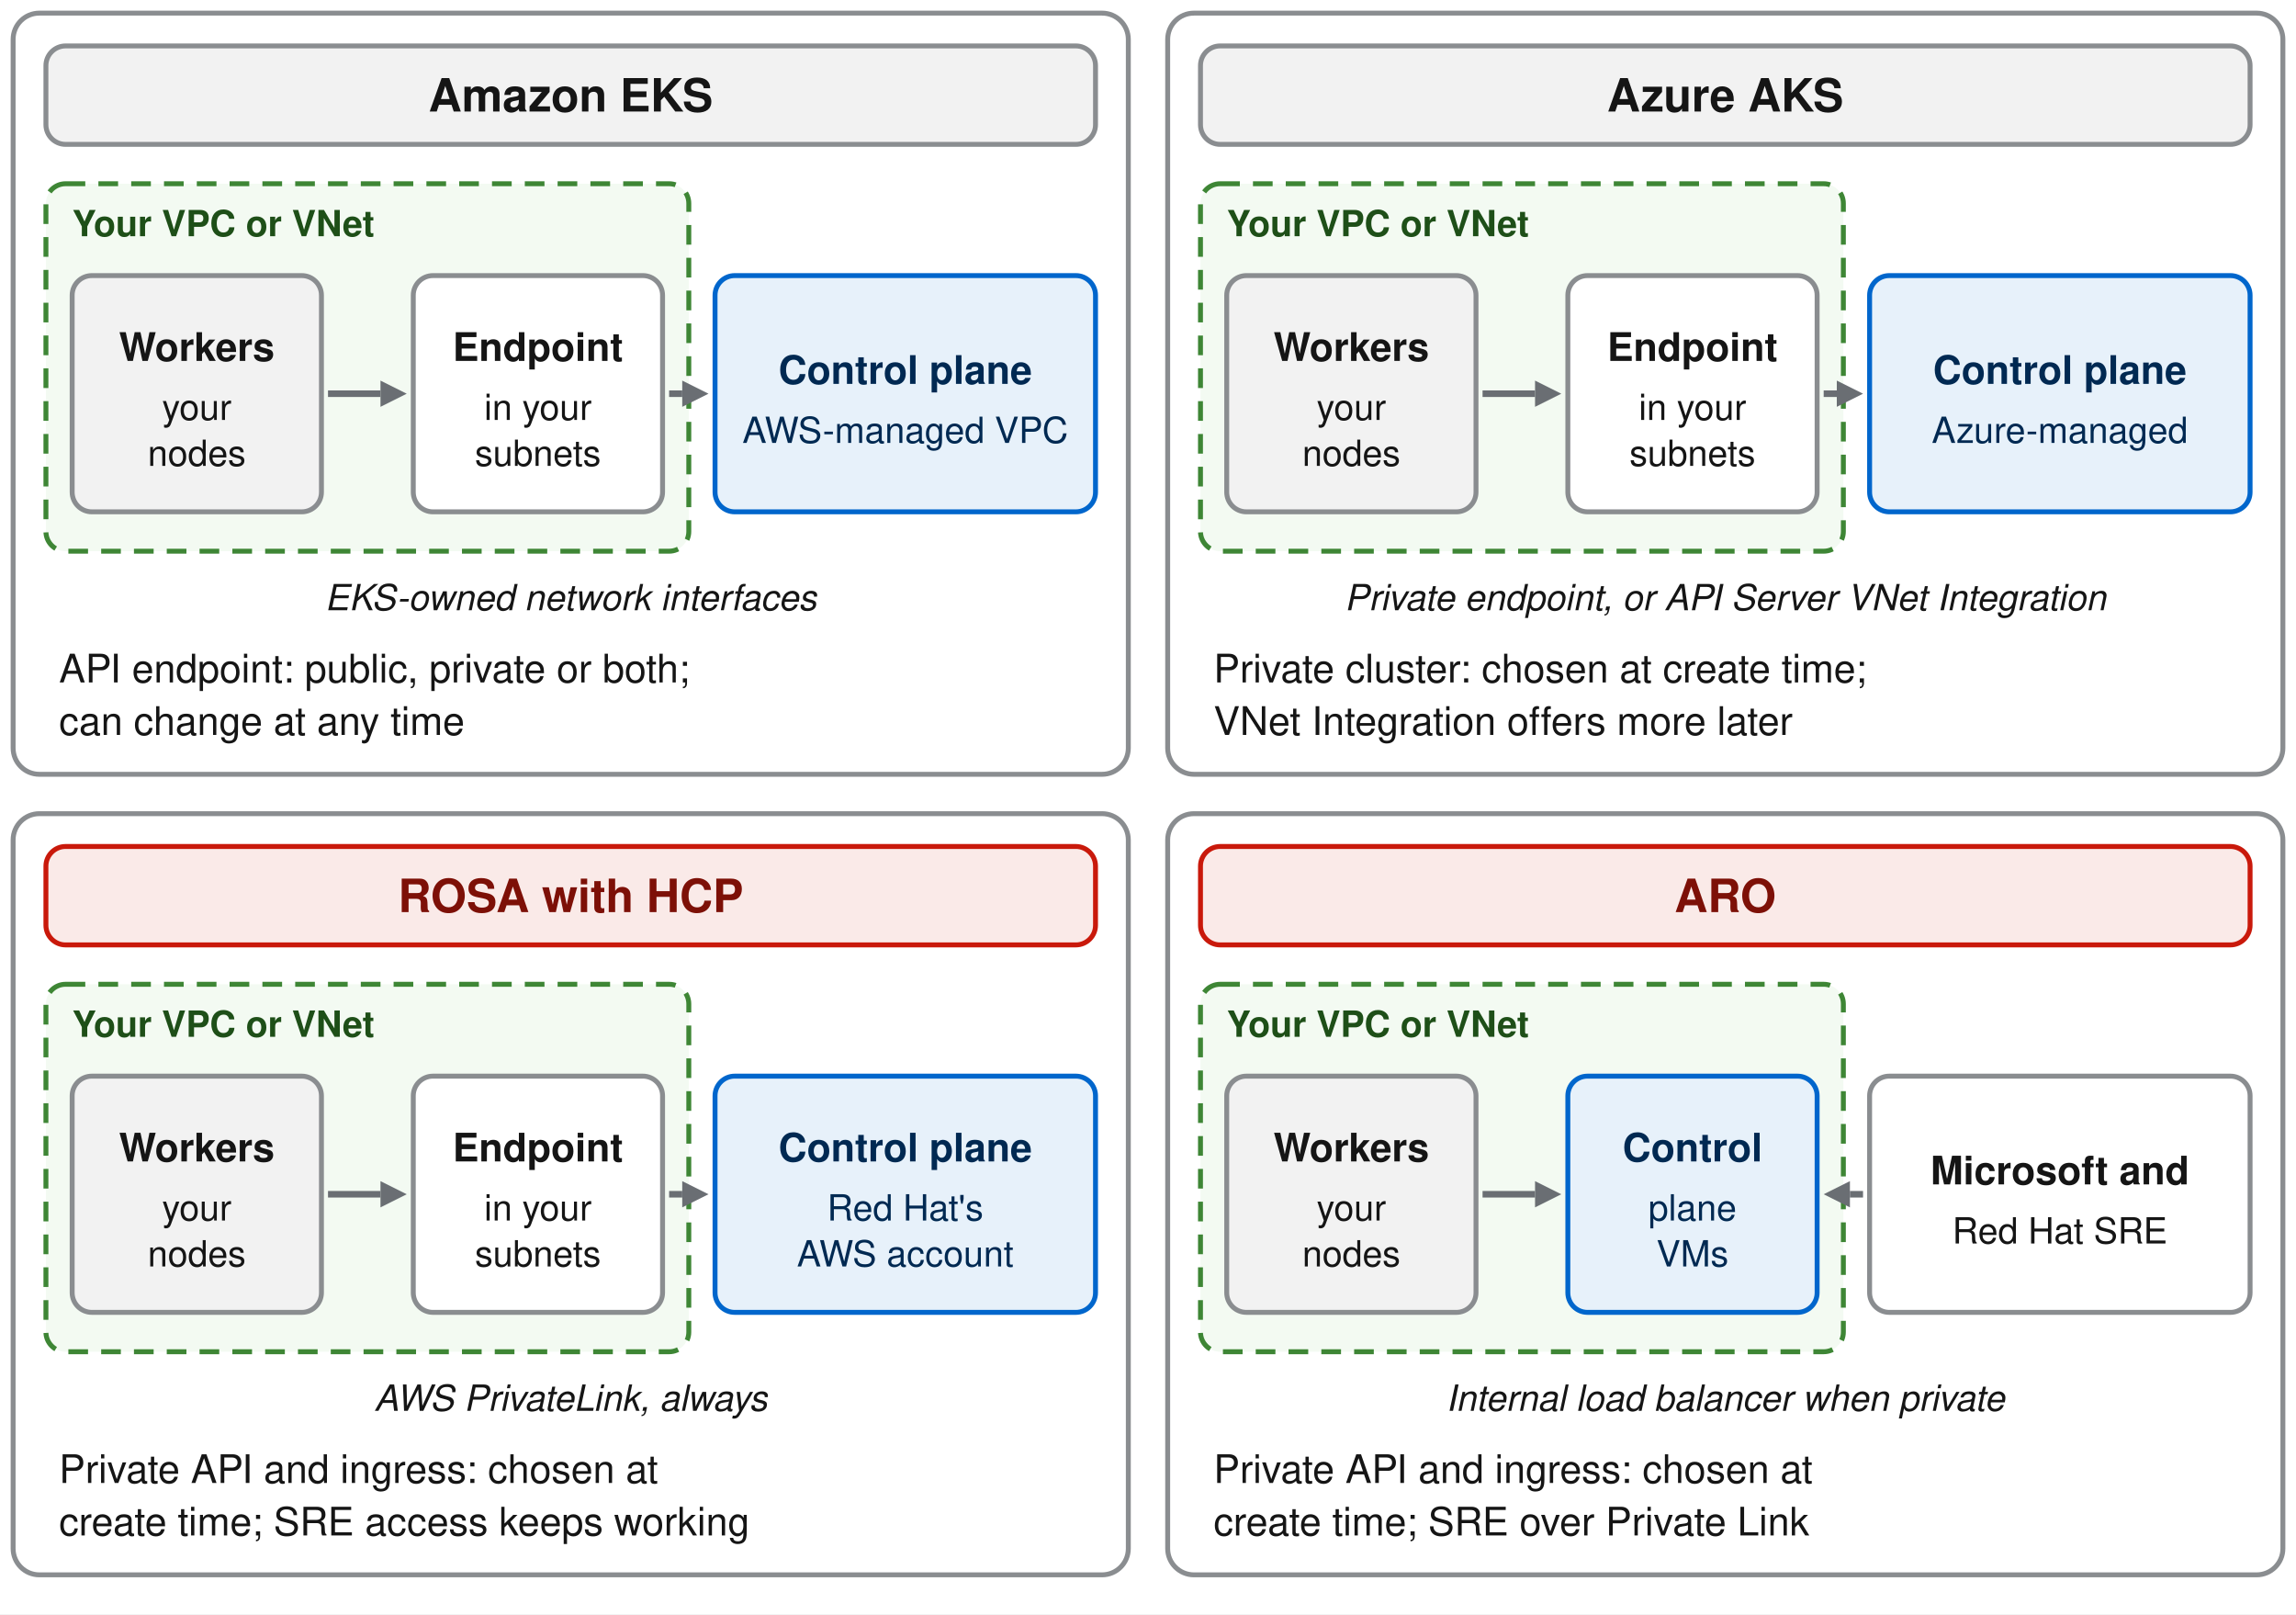
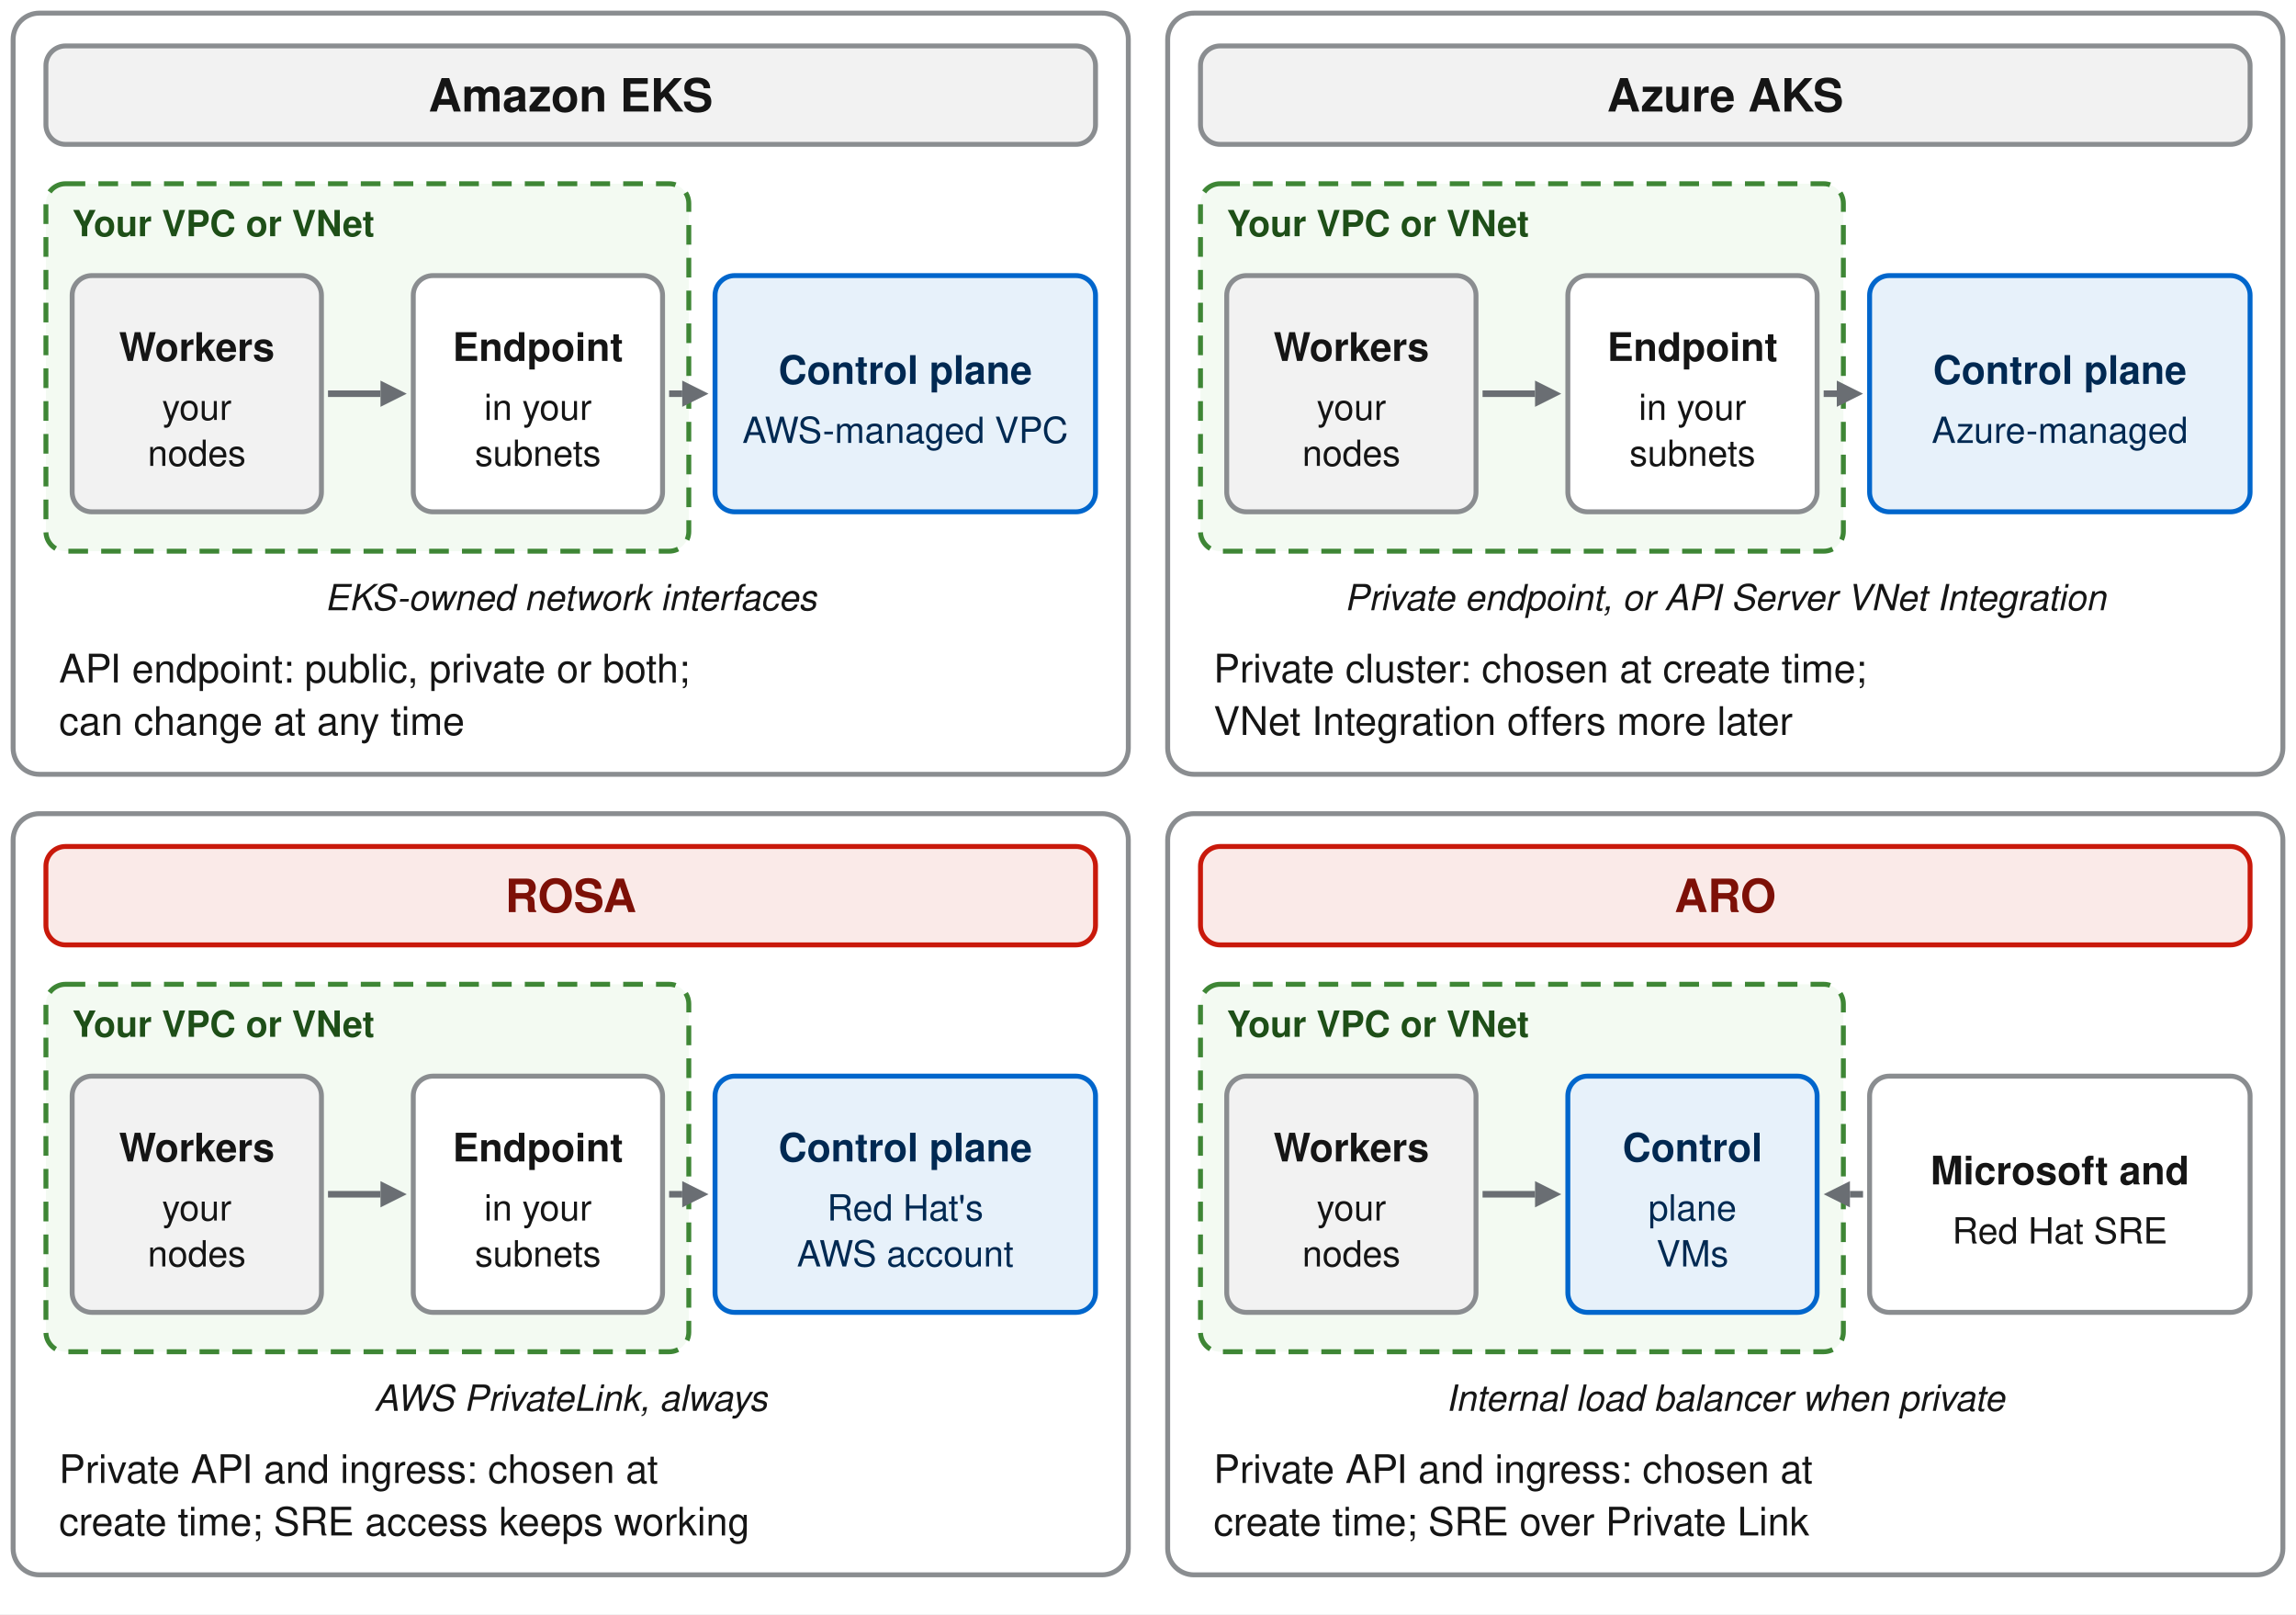
<svg xmlns="http://www.w3.org/2000/svg" width="700" height="492" viewBox="0 0 700 492">
  <rect x="0" y="0" width="700" height="492" fill="#ffffff" />
  <rect x="4" y="4" width="340" height="232" rx="8" fill="#ffffff" stroke="#8a8d90" stroke-width="1.5" />
  <rect x="14" y="14" width="320" height="30" rx="6" fill="#f2f2f2" stroke="#8a8d90" stroke-width="1.5" />
  <text x="174.0" y="34.0" font-family="Red Hat Text, Helvetica, Arial, sans-serif" font-size="14" font-weight="bold" fill="#151515" text-anchor="middle">Amazon EKS</text>
  <rect x="14" y="56" width="196" height="112" rx="6" fill="#f3faf2" stroke="#3e8635" stroke-width="1.5" stroke-dasharray="6 4" />
  <text x="22" y="72" font-family="Red Hat Text, Helvetica, Arial, sans-serif" font-size="11" font-weight="bold" fill="#1e4f18" text-anchor="start">Your VPC or VNet</text>
  <rect x="22" y="84" width="76" height="72" rx="6" fill="#f2f2f2" stroke="#8a8d90" stroke-width="1.5" />
  <text x="60.0" y="110.0" font-family="Red Hat Text, Helvetica, Arial, sans-serif" font-size="12" font-weight="bold" fill="#151515" text-anchor="middle">Workers</text>
  <text x="60.0" y="128.0" font-family="Red Hat Text, Helvetica, Arial, sans-serif" font-size="11" font-weight="normal" fill="#151515" text-anchor="middle">your</text>
  <text x="60.0" y="142.0" font-family="Red Hat Text, Helvetica, Arial, sans-serif" font-size="11" font-weight="normal" fill="#151515" text-anchor="middle">nodes</text>
  <rect x="126" y="84" width="76" height="72" rx="6" fill="#ffffff" stroke="#8a8d90" stroke-width="1.5" />
  <text x="164.0" y="110.0" font-family="Red Hat Text, Helvetica, Arial, sans-serif" font-size="12" font-weight="bold" fill="#151515" text-anchor="middle">Endpoint</text>
  <text x="164.0" y="128.0" font-family="Red Hat Text, Helvetica, Arial, sans-serif" font-size="11" font-weight="normal" fill="#151515" text-anchor="middle">in your</text>
  <text x="164.0" y="142.0" font-family="Red Hat Text, Helvetica, Arial, sans-serif" font-size="11" font-weight="normal" fill="#151515" text-anchor="middle">subnets</text>
  <line x1="100" y1="120" x2="116.0" y2="120.0" stroke="#6a6e73" stroke-width="2" />
  <polygon points="124,120 116.0,124.0 116.0,116.0" fill="#6a6e73" />
  <rect x="218" y="84" width="116" height="72" rx="6" fill="#e7f1fa" stroke="#0066cc" stroke-width="1.5" />
  <text x="276.0" y="117.0" font-family="Red Hat Text, Helvetica, Arial, sans-serif" font-size="12" font-weight="bold" fill="#002952" text-anchor="middle">Control plane</text>
  <text x="276.0" y="135.0" font-family="Red Hat Text, Helvetica, Arial, sans-serif" font-size="11" font-weight="normal" fill="#002952" text-anchor="middle">AWS-managed VPC</text>
  <line x1="204" y1="120" x2="208.0" y2="120.0" stroke="#6a6e73" stroke-width="2" />
  <polygon points="216,120 208.0,124.0 208.0,116.0" fill="#6a6e73" />
  <text x="174.0" y="186" font-family="Red Hat Text, Helvetica, Arial, sans-serif" font-size="11" font-weight="normal" fill="#151515" text-anchor="middle" font-style="italic">EKS-owned network interfaces</text>
  <text x="18" y="208" font-family="Red Hat Text, Helvetica, Arial, sans-serif" font-size="12" font-weight="normal" fill="#151515" text-anchor="start">API endpoint: public, private or both;</text>
  <text x="18" y="224" font-family="Red Hat Text, Helvetica, Arial, sans-serif" font-size="12" font-weight="normal" fill="#151515" text-anchor="start">can change at any time</text>
  <rect x="356" y="4" width="340" height="232" rx="8" fill="#ffffff" stroke="#8a8d90" stroke-width="1.5" />
  <rect x="366" y="14" width="320" height="30" rx="6" fill="#f2f2f2" stroke="#8a8d90" stroke-width="1.5" />
  <text x="526.0" y="34.0" font-family="Red Hat Text, Helvetica, Arial, sans-serif" font-size="14" font-weight="bold" fill="#151515" text-anchor="middle">Azure AKS</text>
  <rect x="366" y="56" width="196" height="112" rx="6" fill="#f3faf2" stroke="#3e8635" stroke-width="1.5" stroke-dasharray="6 4" />
  <text x="374" y="72" font-family="Red Hat Text, Helvetica, Arial, sans-serif" font-size="11" font-weight="bold" fill="#1e4f18" text-anchor="start">Your VPC or VNet</text>
  <rect x="374" y="84" width="76" height="72" rx="6" fill="#f2f2f2" stroke="#8a8d90" stroke-width="1.5" />
  <text x="412.0" y="110.0" font-family="Red Hat Text, Helvetica, Arial, sans-serif" font-size="12" font-weight="bold" fill="#151515" text-anchor="middle">Workers</text>
  <text x="412.0" y="128.0" font-family="Red Hat Text, Helvetica, Arial, sans-serif" font-size="11" font-weight="normal" fill="#151515" text-anchor="middle">your</text>
  <text x="412.0" y="142.0" font-family="Red Hat Text, Helvetica, Arial, sans-serif" font-size="11" font-weight="normal" fill="#151515" text-anchor="middle">nodes</text>
  <rect x="478" y="84" width="76" height="72" rx="6" fill="#ffffff" stroke="#8a8d90" stroke-width="1.5" />
  <text x="516.0" y="110.0" font-family="Red Hat Text, Helvetica, Arial, sans-serif" font-size="12" font-weight="bold" fill="#151515" text-anchor="middle">Endpoint</text>
  <text x="516.0" y="128.0" font-family="Red Hat Text, Helvetica, Arial, sans-serif" font-size="11" font-weight="normal" fill="#151515" text-anchor="middle">in your</text>
  <text x="516.0" y="142.0" font-family="Red Hat Text, Helvetica, Arial, sans-serif" font-size="11" font-weight="normal" fill="#151515" text-anchor="middle">subnets</text>
  <line x1="452" y1="120" x2="468.0" y2="120.0" stroke="#6a6e73" stroke-width="2" />
  <polygon points="476,120 468.0,124.0 468.0,116.0" fill="#6a6e73" />
  <rect x="570" y="84" width="116" height="72" rx="6" fill="#e7f1fa" stroke="#0066cc" stroke-width="1.5" />
  <text x="628.0" y="117.0" font-family="Red Hat Text, Helvetica, Arial, sans-serif" font-size="12" font-weight="bold" fill="#002952" text-anchor="middle">Control plane</text>
  <text x="628.0" y="135.0" font-family="Red Hat Text, Helvetica, Arial, sans-serif" font-size="11" font-weight="normal" fill="#002952" text-anchor="middle">Azure-managed</text>
  <line x1="556" y1="120" x2="560.0" y2="120.0" stroke="#6a6e73" stroke-width="2" />
  <polygon points="568,120 560.0,124.0 560.0,116.0" fill="#6a6e73" />
  <text x="526.0" y="186" font-family="Red Hat Text, Helvetica, Arial, sans-serif" font-size="11" font-weight="normal" fill="#151515" text-anchor="middle" font-style="italic">Private endpoint, or API Server VNet Integration</text>
  <text x="370" y="208" font-family="Red Hat Text, Helvetica, Arial, sans-serif" font-size="12" font-weight="normal" fill="#151515" text-anchor="start">Private cluster: chosen at create time;</text>
  <text x="370" y="224" font-family="Red Hat Text, Helvetica, Arial, sans-serif" font-size="12" font-weight="normal" fill="#151515" text-anchor="start">VNet Integration offers more later</text>
  <rect x="4" y="248" width="340" height="232" rx="8" fill="#ffffff" stroke="#8a8d90" stroke-width="1.5" />
  <rect x="14" y="258" width="320" height="30" rx="6" fill="#faeae8" stroke="#c9190b" stroke-width="1.5" />
-   <text x="174.0" y="278.0" font-family="Red Hat Text, Helvetica, Arial, sans-serif" font-size="14" font-weight="bold" fill="#7d1007" text-anchor="middle">ROSA with HCP</text>
+   <text x="174.0" y="278.0" font-family="Red Hat Text, Helvetica, Arial, sans-serif" font-size="14" font-weight="bold" fill="#7d1007" text-anchor="middle">ROSA</text>
  <rect x="14" y="300" width="196" height="112" rx="6" fill="#f3faf2" stroke="#3e8635" stroke-width="1.5" stroke-dasharray="6 4" />
  <text x="22" y="316" font-family="Red Hat Text, Helvetica, Arial, sans-serif" font-size="11" font-weight="bold" fill="#1e4f18" text-anchor="start">Your VPC or VNet</text>
  <rect x="22" y="328" width="76" height="72" rx="6" fill="#f2f2f2" stroke="#8a8d90" stroke-width="1.5" />
  <text x="60.0" y="354.0" font-family="Red Hat Text, Helvetica, Arial, sans-serif" font-size="12" font-weight="bold" fill="#151515" text-anchor="middle">Workers</text>
  <text x="60.0" y="372.0" font-family="Red Hat Text, Helvetica, Arial, sans-serif" font-size="11" font-weight="normal" fill="#151515" text-anchor="middle">your</text>
  <text x="60.0" y="386.0" font-family="Red Hat Text, Helvetica, Arial, sans-serif" font-size="11" font-weight="normal" fill="#151515" text-anchor="middle">nodes</text>
  <rect x="126" y="328" width="76" height="72" rx="6" fill="#ffffff" stroke="#8a8d90" stroke-width="1.5" />
  <text x="164.0" y="354.0" font-family="Red Hat Text, Helvetica, Arial, sans-serif" font-size="12" font-weight="bold" fill="#151515" text-anchor="middle">Endpoint</text>
  <text x="164.0" y="372.0" font-family="Red Hat Text, Helvetica, Arial, sans-serif" font-size="11" font-weight="normal" fill="#151515" text-anchor="middle">in your</text>
  <text x="164.0" y="386.0" font-family="Red Hat Text, Helvetica, Arial, sans-serif" font-size="11" font-weight="normal" fill="#151515" text-anchor="middle">subnets</text>
  <line x1="100" y1="364" x2="116.0" y2="364.0" stroke="#6a6e73" stroke-width="2" />
  <polygon points="124,364 116.0,368.0 116.0,360.0" fill="#6a6e73" />
  <rect x="218" y="328" width="116" height="72" rx="6" fill="#e7f1fa" stroke="#0066cc" stroke-width="1.5" />
  <text x="276.0" y="354.0" font-family="Red Hat Text, Helvetica, Arial, sans-serif" font-size="12" font-weight="bold" fill="#002952" text-anchor="middle">Control plane</text>
  <text x="276.0" y="372.0" font-family="Red Hat Text, Helvetica, Arial, sans-serif" font-size="11" font-weight="normal" fill="#002952" text-anchor="middle">Red Hat's</text>
  <text x="276.0" y="386.0" font-family="Red Hat Text, Helvetica, Arial, sans-serif" font-size="11" font-weight="normal" fill="#002952" text-anchor="middle">AWS account</text>
  <line x1="204" y1="364" x2="208.0" y2="364.0" stroke="#6a6e73" stroke-width="2" />
  <polygon points="216,364 208.0,368.0 208.0,360.0" fill="#6a6e73" />
  <text x="174.0" y="430" font-family="Red Hat Text, Helvetica, Arial, sans-serif" font-size="11" font-weight="normal" fill="#151515" text-anchor="middle" font-style="italic">AWS PrivateLink, always</text>
  <text x="18" y="452" font-family="Red Hat Text, Helvetica, Arial, sans-serif" font-size="12" font-weight="normal" fill="#151515" text-anchor="start">Private API and ingress: chosen at</text>
  <text x="18" y="468" font-family="Red Hat Text, Helvetica, Arial, sans-serif" font-size="12" font-weight="normal" fill="#151515" text-anchor="start">create time; SRE access keeps working</text>
  <rect x="356" y="248" width="340" height="232" rx="8" fill="#ffffff" stroke="#8a8d90" stroke-width="1.5" />
  <rect x="366" y="258" width="320" height="30" rx="6" fill="#faeae8" stroke="#c9190b" stroke-width="1.5" />
  <text x="526.0" y="278.0" font-family="Red Hat Text, Helvetica, Arial, sans-serif" font-size="14" font-weight="bold" fill="#7d1007" text-anchor="middle">ARO</text>
  <rect x="366" y="300" width="196" height="112" rx="6" fill="#f3faf2" stroke="#3e8635" stroke-width="1.5" stroke-dasharray="6 4" />
  <text x="374" y="316" font-family="Red Hat Text, Helvetica, Arial, sans-serif" font-size="11" font-weight="bold" fill="#1e4f18" text-anchor="start">Your VPC or VNet</text>
  <rect x="374" y="328" width="76" height="72" rx="6" fill="#f2f2f2" stroke="#8a8d90" stroke-width="1.5" />
  <text x="412.0" y="354.0" font-family="Red Hat Text, Helvetica, Arial, sans-serif" font-size="12" font-weight="bold" fill="#151515" text-anchor="middle">Workers</text>
  <text x="412.0" y="372.0" font-family="Red Hat Text, Helvetica, Arial, sans-serif" font-size="11" font-weight="normal" fill="#151515" text-anchor="middle">your</text>
  <text x="412.0" y="386.0" font-family="Red Hat Text, Helvetica, Arial, sans-serif" font-size="11" font-weight="normal" fill="#151515" text-anchor="middle">nodes</text>
  <rect x="478" y="328" width="76" height="72" rx="6" fill="#e7f1fa" stroke="#0066cc" stroke-width="1.5" />
  <text x="516.0" y="354.0" font-family="Red Hat Text, Helvetica, Arial, sans-serif" font-size="12" font-weight="bold" fill="#002952" text-anchor="middle">Control</text>
  <text x="516.0" y="372.0" font-family="Red Hat Text, Helvetica, Arial, sans-serif" font-size="11" font-weight="normal" fill="#002952" text-anchor="middle">plane</text>
  <text x="516.0" y="386.0" font-family="Red Hat Text, Helvetica, Arial, sans-serif" font-size="11" font-weight="normal" fill="#002952" text-anchor="middle">VMs</text>
  <line x1="452" y1="364" x2="468.0" y2="364.0" stroke="#6a6e73" stroke-width="2" />
  <polygon points="476,364 468.0,368.0 468.0,360.0" fill="#6a6e73" />
  <rect x="570" y="328" width="116" height="72" rx="6" fill="#ffffff" stroke="#8a8d90" stroke-width="1.5" />
  <text x="628.0" y="361.0" font-family="Red Hat Text, Helvetica, Arial, sans-serif" font-size="12" font-weight="bold" fill="#151515" text-anchor="middle">Microsoft and</text>
  <text x="628.0" y="379.0" font-family="Red Hat Text, Helvetica, Arial, sans-serif" font-size="11" font-weight="normal" fill="#151515" text-anchor="middle">Red Hat SRE</text>
  <line x1="568" y1="364" x2="564.0" y2="364.0" stroke="#6a6e73" stroke-width="2" stroke-dasharray="5 4" />
  <polygon points="556,364 564.0,360.0 564.0,368.0" fill="#6a6e73" />
  <text x="526.0" y="430" font-family="Red Hat Text, Helvetica, Arial, sans-serif" font-size="11" font-weight="normal" fill="#151515" text-anchor="middle" font-style="italic">Internal load balancer when private</text>
  <text x="370" y="452" font-family="Red Hat Text, Helvetica, Arial, sans-serif" font-size="12" font-weight="normal" fill="#151515" text-anchor="start">Private API and ingress: chosen at</text>
  <text x="370" y="468" font-family="Red Hat Text, Helvetica, Arial, sans-serif" font-size="12" font-weight="normal" fill="#151515" text-anchor="start">create time; SRE over Private Link</text>
</svg>
